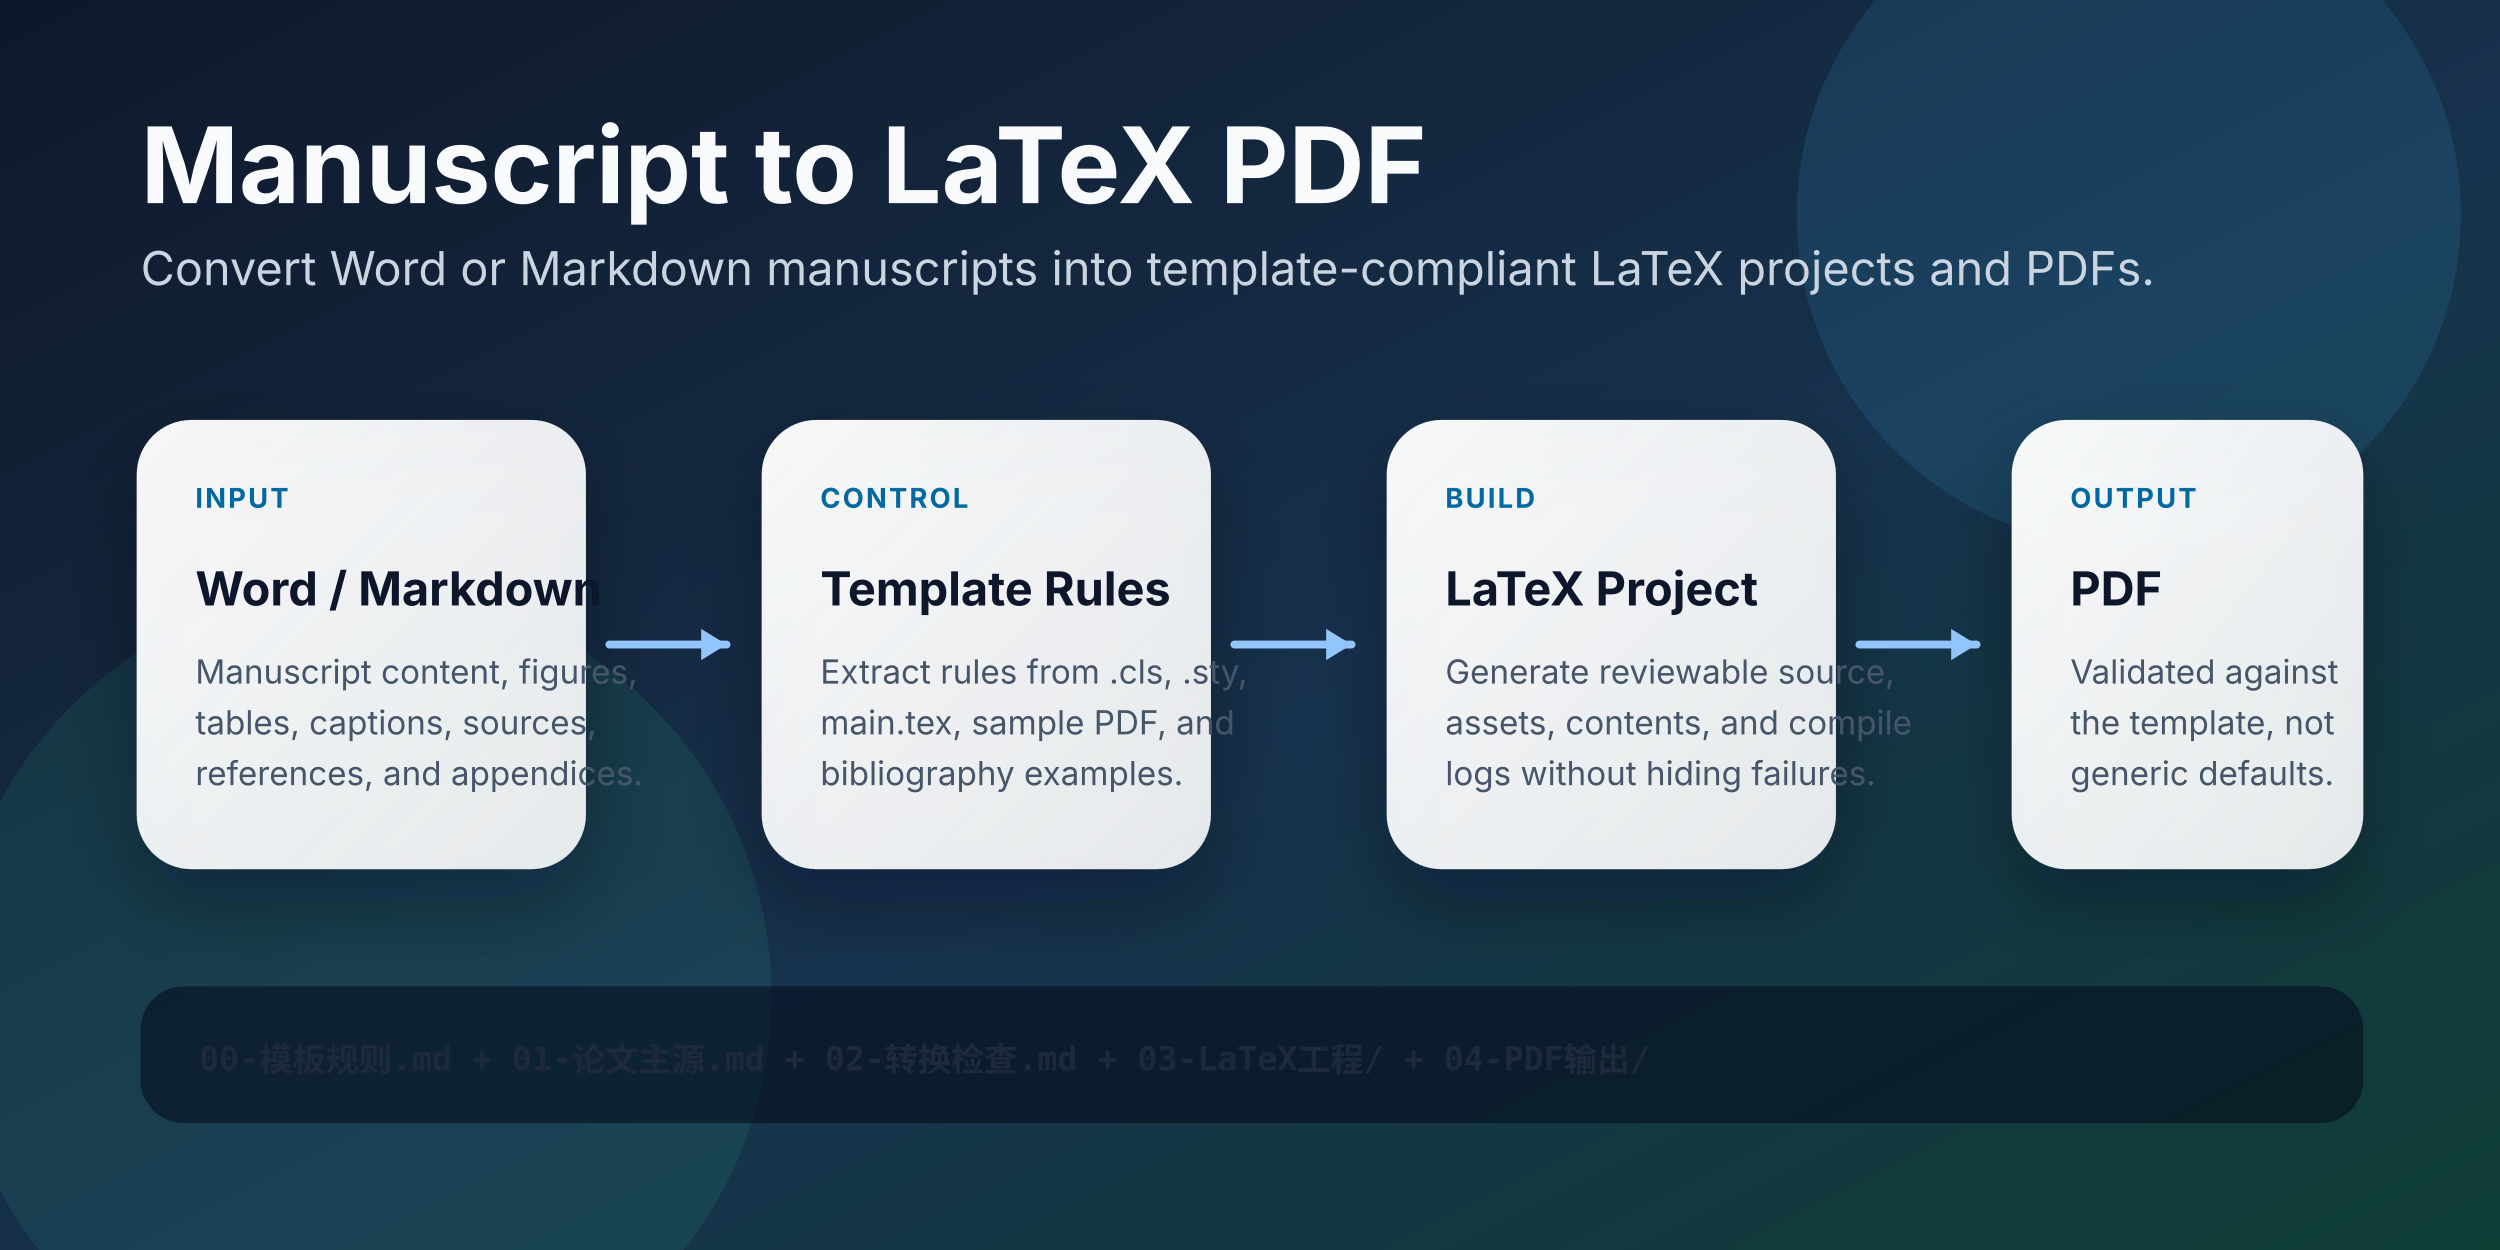
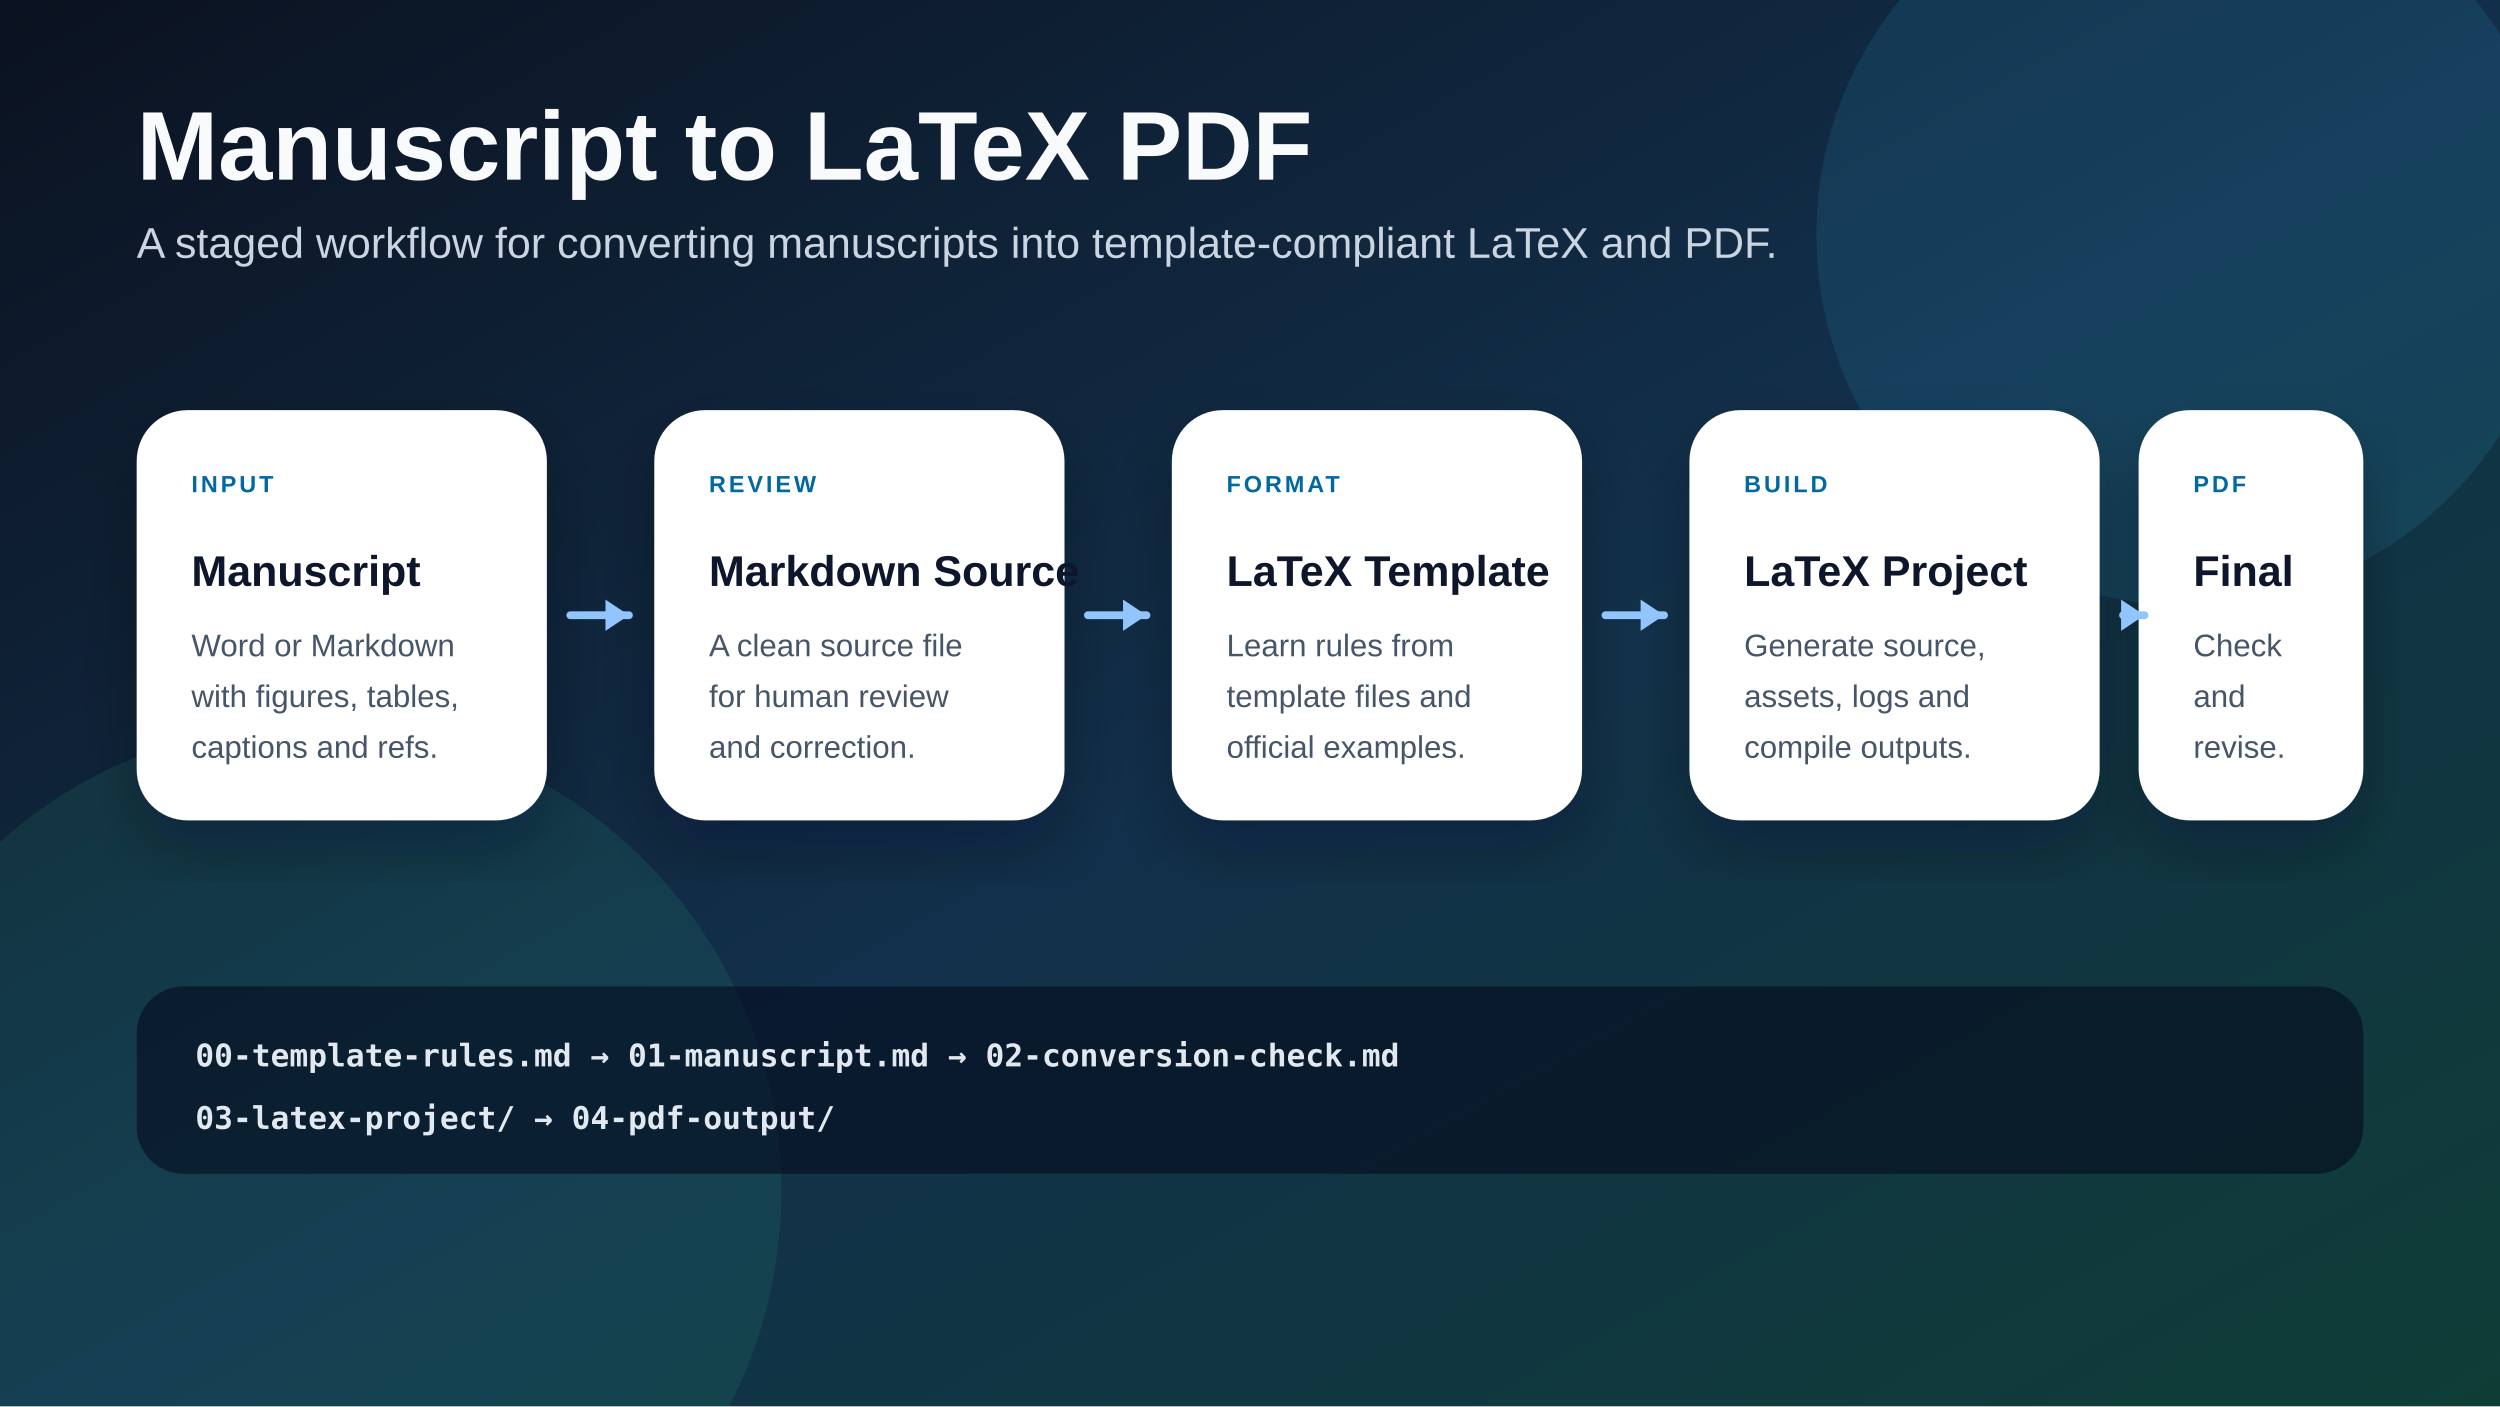
- <svg xmlns="http://www.w3.org/2000/svg" width="1280" height="640" viewBox="0 0 1280 640" role="img" aria-label="Manuscript to LaTeX PDF workflow overview">
+ <svg xmlns="http://www.w3.org/2000/svg" width="1280" height="720" viewBox="0 0 1280 720" role="img" aria-label="Manuscript to LaTeX PDF workflow overview">
  <defs>
    <linearGradient id="bg" x1="0" y1="0" x2="1" y2="1">
-       <stop offset="0%" stop-color="#0f172a" />
-       <stop offset="55%" stop-color="#17324d" />
-       <stop offset="100%" stop-color="#0f3f35" />
+       <stop offset="0%" stop-color="#0b1220" />
+       <stop offset="52%" stop-color="#12304b" />
+       <stop offset="100%" stop-color="#0f3d36" />
    </linearGradient>
-     <linearGradient id="card" x1="0" y1="0" x2="1" y2="1">
-       <stop offset="0%" stop-color="#ffffff" stop-opacity="0.96" />
-       <stop offset="100%" stop-color="#f8fafc" stop-opacity="0.9" />
-     </linearGradient>
-     <filter id="shadow" x="-20%" y="-20%" width="140%" height="140%">
-       <feDropShadow dx="0" dy="18" stdDeviation="20" flood-color="#020617" flood-opacity="0.35" />
+     <filter id="shadow" x="-15%" y="-15%" width="130%" height="130%">
+       <feDropShadow dx="0" dy="16" stdDeviation="16" flood-color="#020617" flood-opacity="0.28" />
    </filter>
    <style>
-       .title { font: 700 54px Inter, Arial, sans-serif; fill: #f8fafc; }
-       .subtitle { font: 400 24px Inter, Arial, sans-serif; fill: #cbd5e1; }
-       .label { font: 700 24px Inter, Arial, sans-serif; fill: #0f172a; }
-       .body { font: 400 17px Inter, Arial, sans-serif; fill: #475569; }
-       .chip { font: 700 14px Inter, Arial, sans-serif; fill: #0369a1; letter-spacing: .08em; }
-       .mono { font: 600 17px "SFMono-Regular", Consolas, monospace; fill: #1e293b; }
+       .title { font: 800 50px Arial, sans-serif; fill: #f8fafc; }
+       .subtitle { font: 400 22px Arial, sans-serif; fill: #cbd5e1; }
+       .cardTitle { font: 800 22px Arial, sans-serif; fill: #0f172a; }
+       .cardText { font: 400 16px Arial, sans-serif; fill: #475569; }
+       .tag { font: 800 12px Arial, sans-serif; fill: #0369a1; letter-spacing: 1.5px; }
+       .mono { font: 700 16px Consolas, monospace; fill: #e2e8f0; }
    </style>
  </defs>
-   <rect width="1280" height="640" fill="url(#bg)" />
-   <circle cx="1090" cy="110" r="170" fill="#38bdf8" opacity="0.12" />
-   <circle cx="185" cy="510" r="210" fill="#34d399" opacity="0.1" />
-   <text x="72" y="104" class="title">Manuscript to LaTeX PDF</text>
-   <text x="72" y="146" class="subtitle">Convert Word or Markdown manuscripts into template-compliant LaTeX projects and PDFs.</text>
+   <rect width="1280" height="720" fill="url(#bg)" />
+   <circle cx="1120" cy="120" r="190" fill="#38bdf8" opacity="0.11" />
+   <circle cx="160" cy="610" r="240" fill="#34d399" opacity="0.10" />
+   <text x="70" y="92" class="title">Manuscript to LaTeX PDF</text>
+   <text x="70" y="132" class="subtitle">A staged workflow for converting manuscripts into template-compliant LaTeX and PDF.</text>
  <g filter="url(#shadow)">
-     <rect x="70" y="215" width="230" height="230" rx="28" fill="url(#card)" />
-     <text x="100" y="260" class="chip">INPUT</text>
-     <text x="100" y="310" class="label">Word / Markdown</text>
-     <text x="100" y="350" class="body">Manuscript content, figures,</text>
-     <text x="100" y="376" class="body">tables, captions, sources,</text>
-     <text x="100" y="402" class="body">references, and appendices.</text>
+     <rect x="70" y="210" width="210" height="210" rx="26" fill="#ffffff" />
+     <text x="98" y="252" class="tag">INPUT</text>
+     <text x="98" y="300" class="cardTitle">Manuscript</text>
+     <text x="98" y="336" class="cardText">Word or Markdown</text>
+     <text x="98" y="362" class="cardText">with figures, tables,</text>
+     <text x="98" y="388" class="cardText">captions and refs.</text>
  </g>
  <g filter="url(#shadow)">
-     <rect x="390" y="215" width="230" height="230" rx="28" fill="url(#card)" />
-     <text x="420" y="260" class="chip">CONTROL</text>
-     <text x="420" y="310" class="label">Template Rules</text>
-     <text x="420" y="350" class="body">Extract rules from .cls, .sty,</text>
-     <text x="420" y="376" class="body">main.tex, sample PDF, and</text>
-     <text x="420" y="402" class="body">bibliography examples.</text>
+     <rect x="335" y="210" width="210" height="210" rx="26" fill="#ffffff" />
+     <text x="363" y="252" class="tag">REVIEW</text>
+     <text x="363" y="300" class="cardTitle">Markdown Source</text>
+     <text x="363" y="336" class="cardText">A clean source file</text>
+     <text x="363" y="362" class="cardText">for human review</text>
+     <text x="363" y="388" class="cardText">and correction.</text>
  </g>
  <g filter="url(#shadow)">
-     <rect x="710" y="215" width="230" height="230" rx="28" fill="url(#card)" />
-     <text x="740" y="260" class="chip">BUILD</text>
-     <text x="740" y="310" class="label">LaTeX Project</text>
-     <text x="740" y="350" class="body">Generate reviewable source,</text>
-     <text x="740" y="376" class="body">assets, contents, and compile</text>
-     <text x="740" y="402" class="body">logs without hiding failures.</text>
+     <rect x="600" y="210" width="210" height="210" rx="26" fill="#ffffff" />
+     <text x="628" y="252" class="tag">FORMAT</text>
+     <text x="628" y="300" class="cardTitle">LaTeX Template</text>
+     <text x="628" y="336" class="cardText">Learn rules from</text>
+     <text x="628" y="362" class="cardText">template files and</text>
+     <text x="628" y="388" class="cardText">official examples.</text>
  </g>
  <g filter="url(#shadow)">
-     <rect x="1030" y="215" width="180" height="230" rx="28" fill="url(#card)" />
-     <text x="1060" y="260" class="chip">OUTPUT</text>
-     <text x="1060" y="310" class="label">PDF</text>
-     <text x="1060" y="350" class="body">Validated against</text>
-     <text x="1060" y="376" class="body">the template, not</text>
-     <text x="1060" y="402" class="body">generic defaults.</text>
+     <rect x="865" y="210" width="210" height="210" rx="26" fill="#ffffff" />
+     <text x="893" y="252" class="tag">BUILD</text>
+     <text x="893" y="300" class="cardTitle">LaTeX Project</text>
+     <text x="893" y="336" class="cardText">Generate source,</text>
+     <text x="893" y="362" class="cardText">assets, logs and</text>
+     <text x="893" y="388" class="cardText">compile outputs.</text>
+   </g>
+   <g filter="url(#shadow)">
+     <rect x="1095" y="210" width="115" height="210" rx="26" fill="#ffffff" />
+     <text x="1123" y="252" class="tag">PDF</text>
+     <text x="1123" y="300" class="cardTitle">Final</text>
+     <text x="1123" y="336" class="cardText">Check</text>
+     <text x="1123" y="362" class="cardText">and</text>
+     <text x="1123" y="388" class="cardText">revise.</text>
  </g>
  <g stroke="#93c5fd" stroke-width="4" fill="none" stroke-linecap="round">
-     <path d="M312 330 H372" />
-     <path d="M632 330 H692" />
-     <path d="M952 330 H1012" />
+     <path d="M292 315 H322" />
+     <path d="M557 315 H587" />
+     <path d="M822 315 H852" />
+     <path d="M1087 315 H1098" />
  </g>
  <g fill="#93c5fd">
-     <path d="M372 330 l-13 -8 v16z" />
-     <path d="M692 330 l-13 -8 v16z" />
-     <path d="M1012 330 l-13 -8 v16z" />
+     <path d="M322 315 l-12 -8 v16z" />
+     <path d="M587 315 l-12 -8 v16z" />
+     <path d="M852 315 l-12 -8 v16z" />
+     <path d="M1098 315 l-12 -8 v16z" />
  </g>
-   <rect x="72" y="505" width="1138" height="70" rx="22" fill="#020617" opacity="0.52" />
-   <text x="102" y="548" class="mono" fill="#e2e8f0">00-模板规则.md  +  01-论文主源.md  +  02-转换检查.md  +  03-LaTeX工程/  +  04-PDF输出/</text>
+   <rect x="70" y="505" width="1140" height="96" rx="24" fill="#020617" opacity="0.55" />
+   <text x="100" y="546" class="mono">00-template-rules.md  →  01-manuscript.md  →  02-conversion-check.md</text>
+   <text x="100" y="578" class="mono">03-latex-project/     →  04-pdf-output/</text>
</svg>
